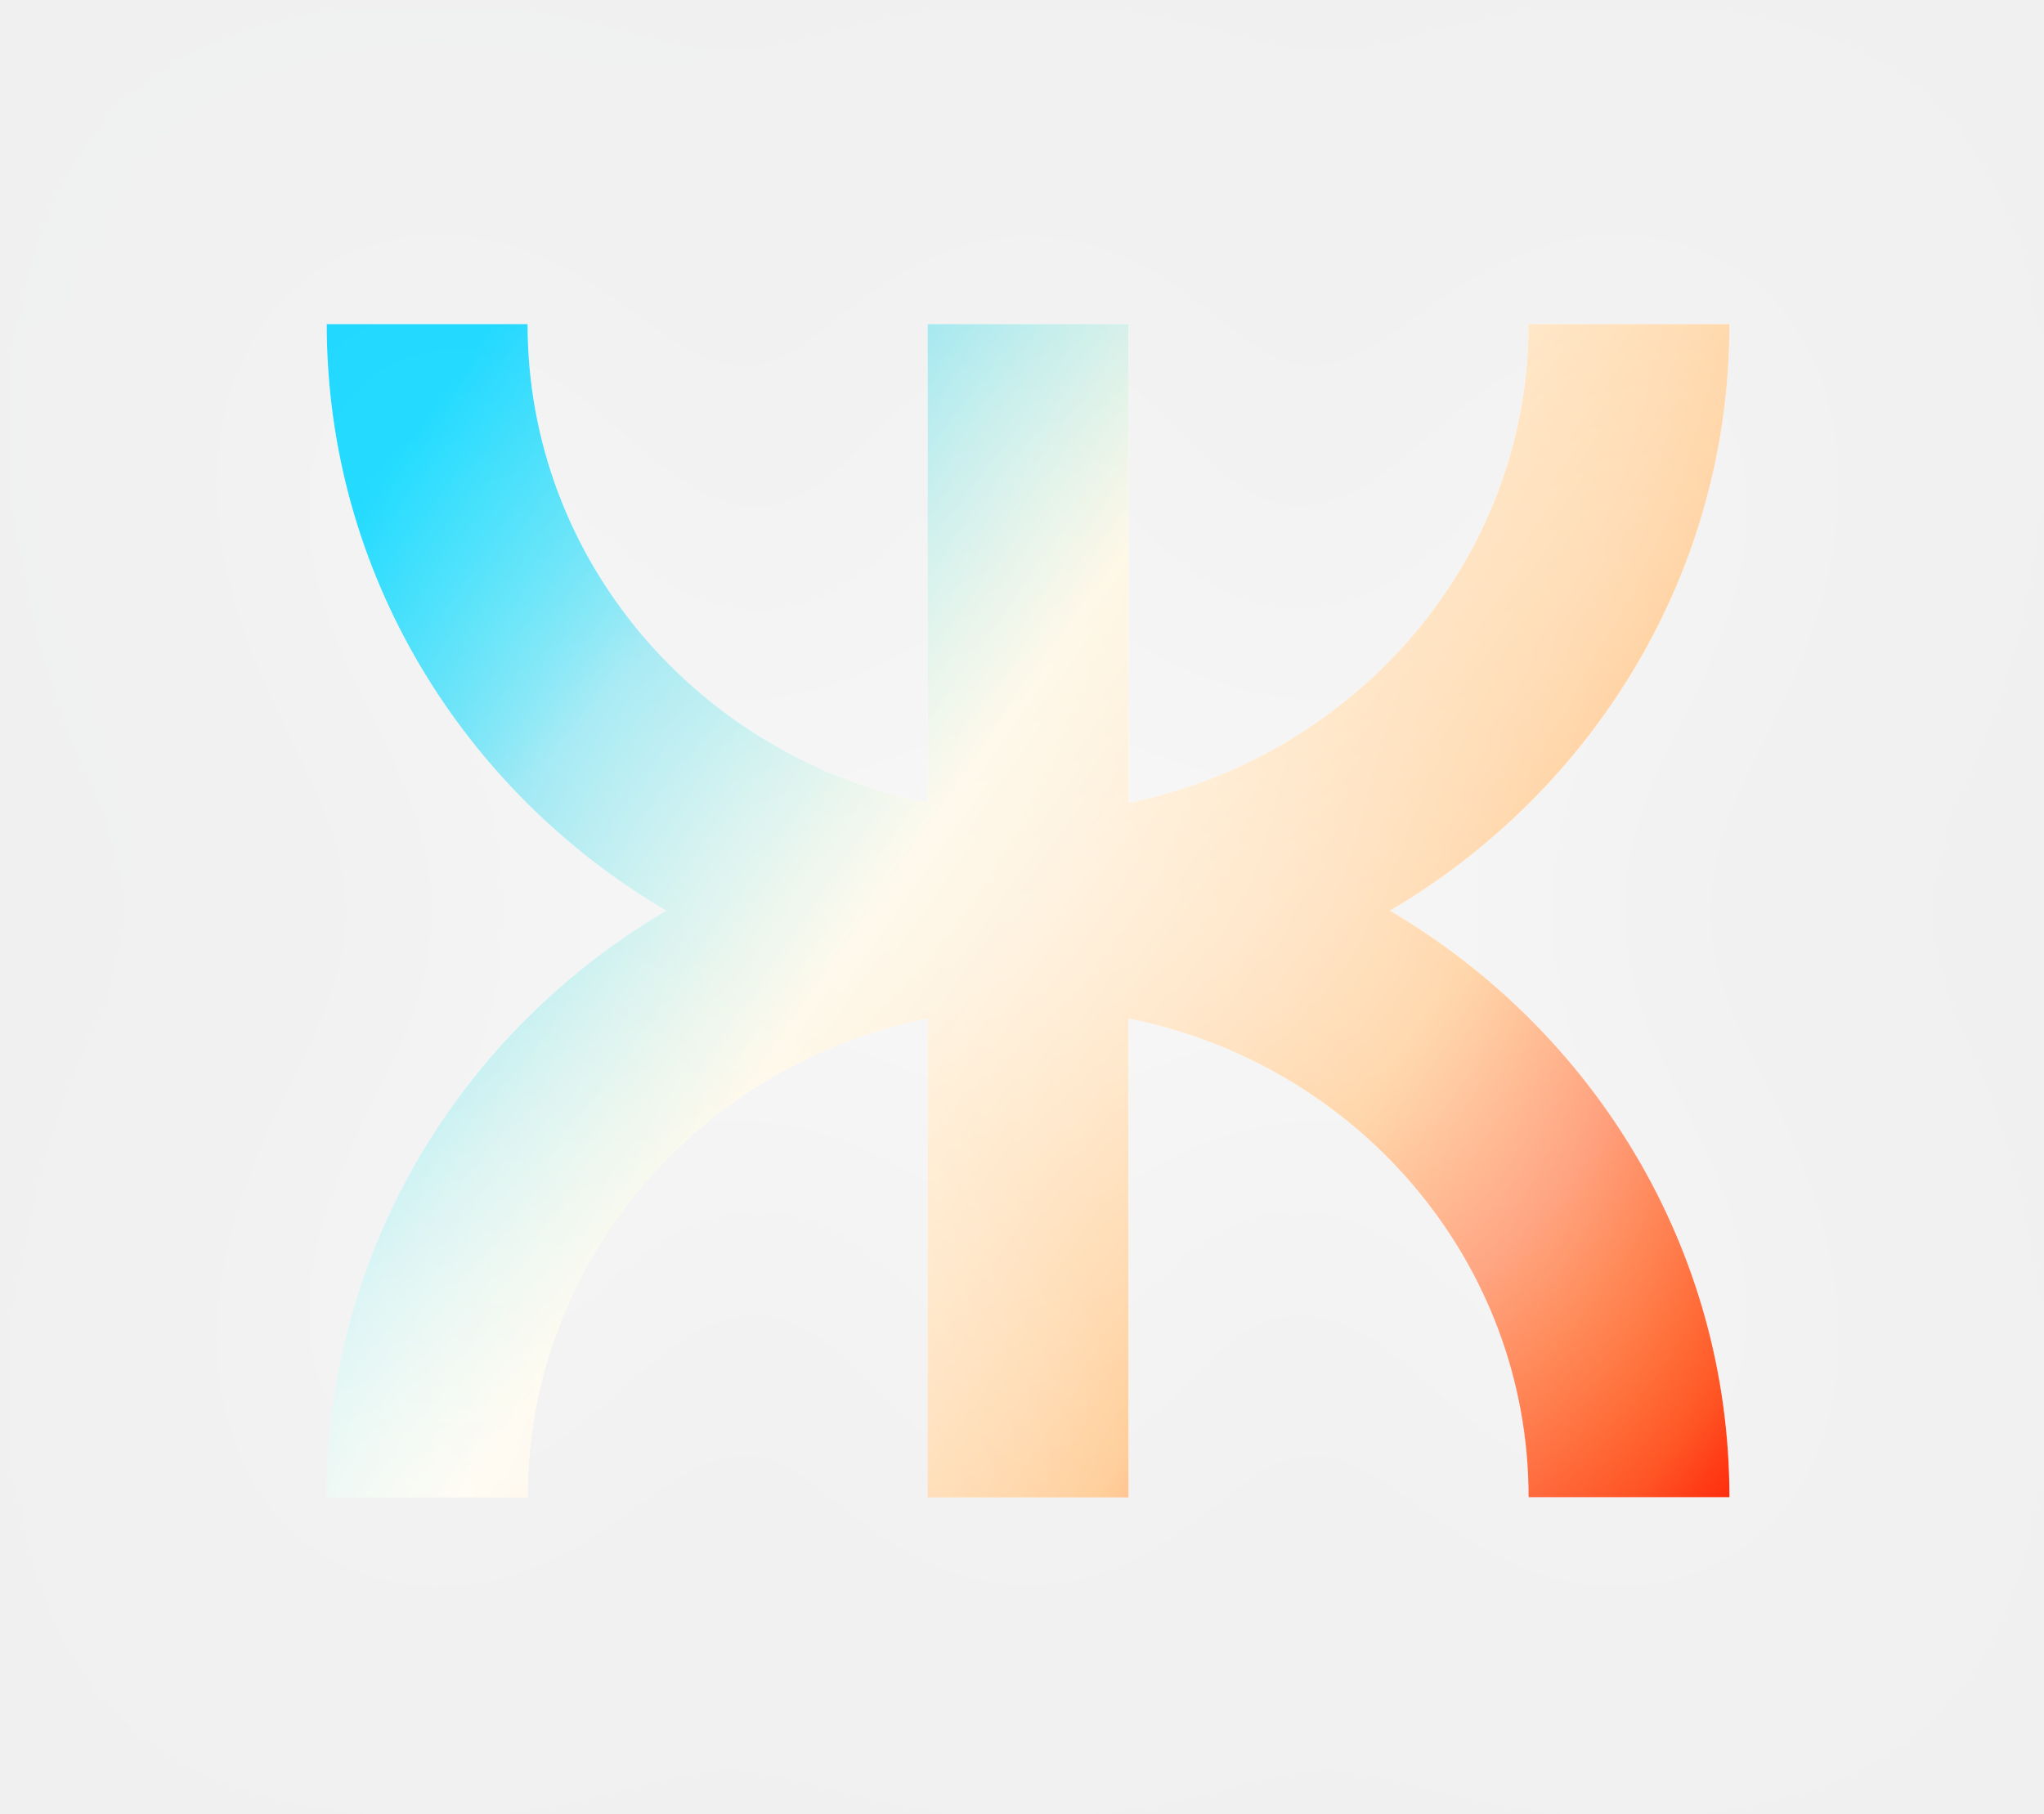
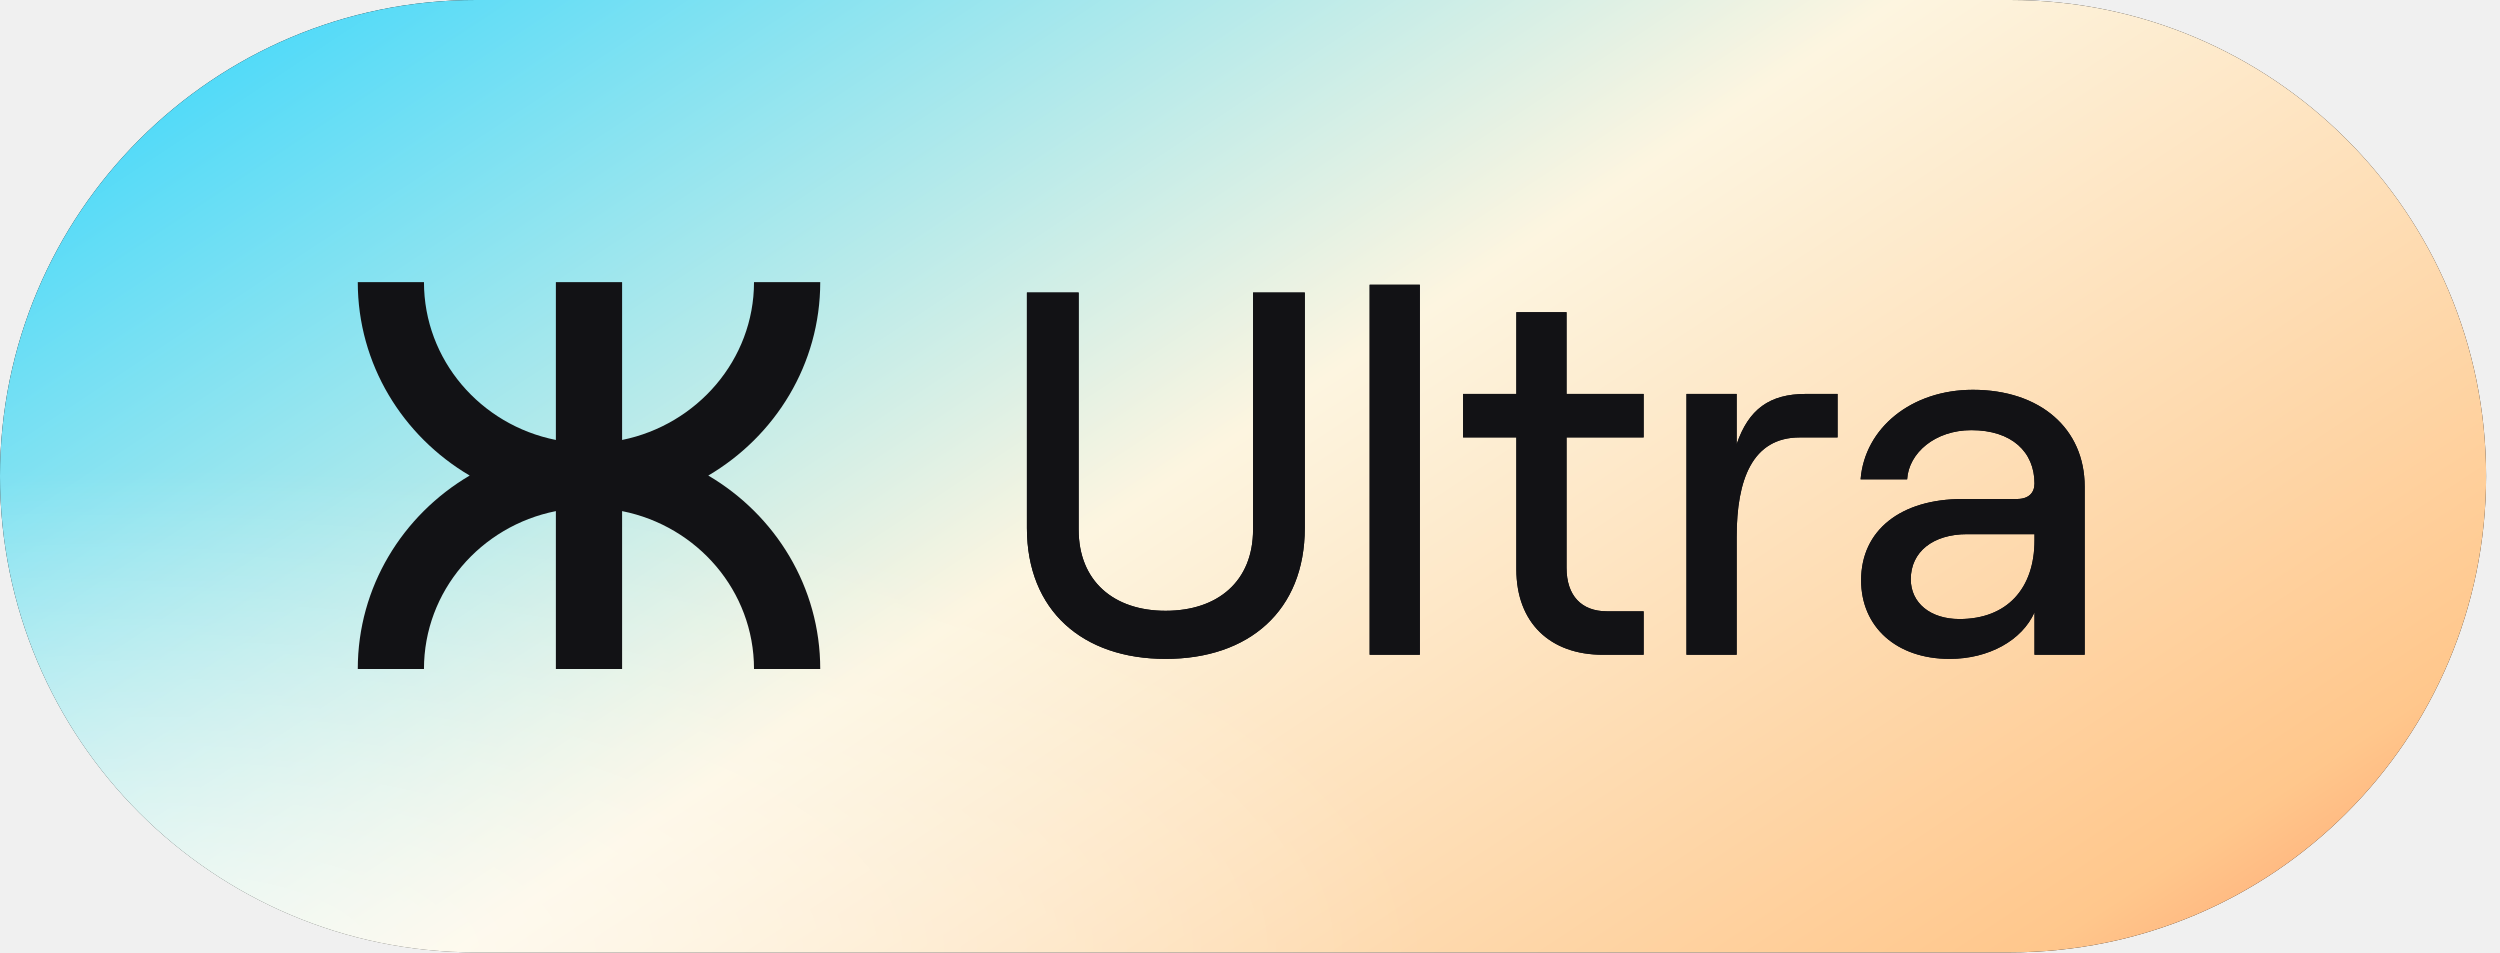
- <svg xmlns="http://www.w3.org/2000/svg" width="151" height="134" viewBox="0 0 151 134" fill="none">
-   <path d="M112.924 110.622H127.763C127.763 92.235 117.712 76.14 102.681 67.285C117.712 58.431 127.763 42.335 127.763 23.948H112.924C112.924 41.347 100.154 55.903 83.368 59.316V23.948H68.531V59.316C51.666 55.962 38.975 41.402 38.975 23.948H24.136C24.136 42.335 34.187 58.431 49.218 67.285C34.187 76.14 24.136 92.235 24.136 110.622H38.975C38.975 93.168 51.666 78.608 68.531 75.255V110.638H83.368V75.255C100.233 78.608 112.924 93.168 112.924 110.622Z" fill="white" />
-   <path d="M112.924 110.622H127.763C127.763 92.235 117.712 76.14 102.681 67.285C117.712 58.431 127.763 42.335 127.763 23.948H112.924C112.924 41.347 100.154 55.903 83.368 59.316V23.948H68.531V59.316C51.666 55.962 38.975 41.402 38.975 23.948H24.136C24.136 42.335 34.187 58.431 49.218 67.285C34.187 76.14 24.136 92.235 24.136 110.622H38.975C38.975 93.168 51.666 78.608 68.531 75.255V110.638H83.368V75.255C100.233 78.608 112.924 93.168 112.924 110.622Z" fill="url(#paint0_linear_89_8029)" />
-   <path d="M112.924 110.622H127.763C127.763 92.235 117.712 76.14 102.681 67.285C117.712 58.431 127.763 42.335 127.763 23.948H112.924C112.924 41.347 100.154 55.903 83.368 59.316V23.948H68.531V59.316C51.666 55.962 38.975 41.402 38.975 23.948H24.136C24.136 42.335 34.187 58.431 49.218 67.285C34.187 76.14 24.136 92.235 24.136 110.622H38.975C38.975 93.168 51.666 78.608 68.531 75.255V110.638H83.368V75.255C100.233 78.608 112.924 93.168 112.924 110.622Z" fill="url(#paint1_radial_89_8029)" fill-opacity="0.6" />
-   <g style="mix-blend-mode:color-dodge" opacity="0.5" filter="url(#filter0_f_89_8029)">
-     <path d="M112.924 110.622H127.763C127.763 92.235 117.712 76.14 102.681 67.285C117.712 58.431 127.763 42.335 127.763 23.948H112.924C112.924 41.347 100.154 55.903 83.368 59.316V23.948H68.531V59.316C51.666 55.962 38.975 41.402 38.975 23.948H24.136C24.136 42.335 34.187 58.431 49.218 67.285C34.187 76.14 24.136 92.235 24.136 110.622H38.975C38.975 93.168 51.666 78.608 68.531 75.255V110.638H83.368V75.255C100.233 78.608 112.924 93.168 112.924 110.622Z" fill="white" />
-     <path d="M112.924 110.622H127.763C127.763 92.235 117.712 76.14 102.681 67.285C117.712 58.431 127.763 42.335 127.763 23.948H112.924C112.924 41.347 100.154 55.903 83.368 59.316V23.948H68.531V59.316C51.666 55.962 38.975 41.402 38.975 23.948H24.136C24.136 42.335 34.187 58.431 49.218 67.285C34.187 76.14 24.136 92.235 24.136 110.622H38.975C38.975 93.168 51.666 78.608 68.531 75.255V110.638H83.368V75.255C100.233 78.608 112.924 93.168 112.924 110.622Z" fill="url(#paint2_linear_89_8029)" />
-     <path d="M112.924 110.622H127.763C127.763 92.235 117.712 76.14 102.681 67.285C117.712 58.431 127.763 42.335 127.763 23.948H112.924C112.924 41.347 100.154 55.903 83.368 59.316V23.948H68.531V59.316C51.666 55.962 38.975 41.402 38.975 23.948H24.136C24.136 42.335 34.187 58.431 49.218 67.285C34.187 76.14 24.136 92.235 24.136 110.622H38.975C38.975 93.168 51.666 78.608 68.531 75.255V110.638H83.368V75.255C100.233 78.608 112.924 93.168 112.924 110.622Z" fill="url(#paint3_radial_89_8029)" fill-opacity="0.6" />
-   </g>
+ <svg xmlns="http://www.w3.org/2000/svg" width="63" height="24" viewBox="0 0 63 24" fill="none">
+   <rect width="62.65" height="24" rx="12" fill="#121215" />
+   <rect width="62.65" height="24" rx="12" fill="url(#paint0_linear_967_8142)" />
+   <rect width="62.65" height="24" rx="12" fill="url(#paint1_radial_967_8142)" fill-opacity="0.6" />
+   <path d="M19.001 16.858H20.67C20.67 14.79 19.54 12.979 17.849 11.984C19.54 10.988 20.67 9.178 20.67 7.11H19.001C19.001 9.067 17.565 10.704 15.677 11.087V7.11H14.008V11.087C12.112 10.71 10.684 9.073 10.684 7.11H9.016C9.016 9.178 10.146 10.988 11.836 11.984C10.146 12.979 9.016 14.79 9.016 16.858H10.684C10.684 14.895 12.112 13.257 14.008 12.88V16.859H15.677V12.88C17.574 13.257 19.001 14.895 19.001 16.858Z" fill="#121215" />
+   <path d="M29.373 16.604C27.286 16.604 25.878 15.392 25.878 13.305V7.371H27.182V13.344C27.182 14.648 28.069 15.392 29.373 15.392C30.69 15.392 31.577 14.648 31.577 13.344V7.371H32.881V13.305C32.881 15.392 31.473 16.604 29.373 16.604ZM34.515 16.5V7.175H35.78V16.5H34.515ZM38.212 7.867H39.477V9.927H41.42V11.023H39.477V14.309C39.477 15.013 39.855 15.405 40.494 15.405H41.42V16.5H40.39C39.059 16.5 38.212 15.691 38.212 14.348V11.023H36.869V9.927H38.212V7.867ZM46.307 11.023H45.355C44.155 11.023 43.764 12.092 43.764 13.527V16.5H42.499V9.927H43.764V11.192C44.064 10.318 44.585 9.927 45.511 9.927H46.307V11.023ZM49.717 9.823C51.412 9.823 52.534 10.801 52.534 12.262V16.5H51.269V15.431C50.956 16.135 50.121 16.604 49.13 16.604C47.787 16.604 46.9 15.796 46.9 14.622C46.9 13.357 47.904 12.575 49.456 12.575H50.825C51.125 12.575 51.269 12.418 51.269 12.183C51.269 11.388 50.695 10.84 49.678 10.84C48.765 10.84 48.1 11.414 48.06 12.079H46.887C46.991 10.788 48.165 9.823 49.717 9.823ZM49.378 15.6C50.578 15.6 51.269 14.831 51.269 13.618V13.461H49.573C48.712 13.461 48.152 13.905 48.152 14.596C48.152 15.196 48.647 15.6 49.378 15.6Z" fill="#121215" />
+   <path d="M29.373 16.604C27.286 16.604 25.878 15.392 25.878 13.305V7.371H27.182V13.344C27.182 14.648 28.069 15.392 29.373 15.392C30.69 15.392 31.577 14.648 31.577 13.344V7.371H32.881V13.305C32.881 15.392 31.473 16.604 29.373 16.604ZM34.515 16.5V7.175H35.78V16.5H34.515ZM38.212 7.867H39.477V9.927H41.42V11.023H39.477V14.309C39.477 15.013 39.855 15.405 40.494 15.405H41.42V16.5H40.39C39.059 16.5 38.212 15.691 38.212 14.348V11.023H36.869V9.927H38.212V7.867ZM46.307 11.023H45.355C44.155 11.023 43.764 12.092 43.764 13.527V16.5H42.499V9.927H43.764V11.192C44.064 10.318 44.585 9.927 45.511 9.927H46.307V11.023ZM49.717 9.823C51.412 9.823 52.534 10.801 52.534 12.262V16.5H51.269V15.431C50.956 16.135 50.121 16.604 49.13 16.604C47.787 16.604 46.9 15.796 46.9 14.622C46.9 13.357 47.904 12.575 49.456 12.575H50.825C51.125 12.575 51.269 12.418 51.269 12.183C51.269 11.388 50.695 10.84 49.678 10.84C48.765 10.84 48.1 11.414 48.06 12.079H46.887C46.991 10.788 48.165 9.823 49.717 9.823ZM49.378 15.6C50.578 15.6 51.269 14.831 51.269 13.618V13.461H49.573C48.712 13.461 48.152 13.905 48.152 14.596C48.152 15.196 48.647 15.6 49.378 15.6Z" fill="#121215" />
  <defs>
-     <filter id="filter0_f_89_8029" x="0.808" y="0.75" width="150.75" height="133.356" filterUnits="userSpaceOnUse" color-interpolation-filters="sRGB">
-       <feFlood flood-opacity="0" result="BackgroundImageFix" />
-       <feBlend mode="normal" in="SourceGraphic" in2="BackgroundImageFix" result="shape" />
-       <feGaussianBlur stdDeviation="11.596" result="effect1_foregroundBlur_89_8029" />
-     </filter>
-     <linearGradient id="paint0_linear_89_8029" x1="36.623" y1="23.547" x2="140.189" y2="95.947" gradientUnits="userSpaceOnUse">
+     <linearGradient id="paint0_linear_967_8142" x1="4.91571e-07" y1="-1.798" x2="40.147" y2="59.157" gradientUnits="userSpaceOnUse">
      <stop stop-color="#23D3FF" />
      <stop offset="0.381" stop-color="#FDF5E0" />
      <stop offset="0.682" stop-color="#FFC78C" />
      <stop offset="1" stop-color="#FF1B07" />
    </linearGradient>
-     <radialGradient id="paint1_radial_89_8029" cx="0" cy="0" r="1" gradientTransform="matrix(27.6339 -37.5656 44.9051 23.1173 31.0442 110.638)" gradientUnits="userSpaceOnUse">
-       <stop stop-color="white" />
-       <stop offset="1" stop-color="white" stop-opacity="0" />
-     </radialGradient>
-     <linearGradient id="paint2_linear_89_8029" x1="36.623" y1="23.547" x2="171.849" y2="121.752" gradientUnits="userSpaceOnUse">
-       <stop stop-color="#23D3FF" />
-       <stop offset="0.381" stop-color="#FDF5E0" />
-       <stop offset="0.682" stop-color="#FFC78C" />
-       <stop offset="1" stop-color="#FF1B07" />
-     </linearGradient>
-     <radialGradient id="paint3_radial_89_8029" cx="0" cy="0" r="1" gradientTransform="matrix(27.6339 -37.5656 44.9051 23.1173 31.0442 110.638)" gradientUnits="userSpaceOnUse">
+     <radialGradient id="paint1_radial_967_8142" cx="0" cy="0" r="1" gradientTransform="matrix(16.7066 -10.4 27.1482 6.4 4.17664 24)" gradientUnits="userSpaceOnUse">
      <stop stop-color="white" />
      <stop offset="1" stop-color="white" stop-opacity="0" />
    </radialGradient>
  </defs>
</svg>
